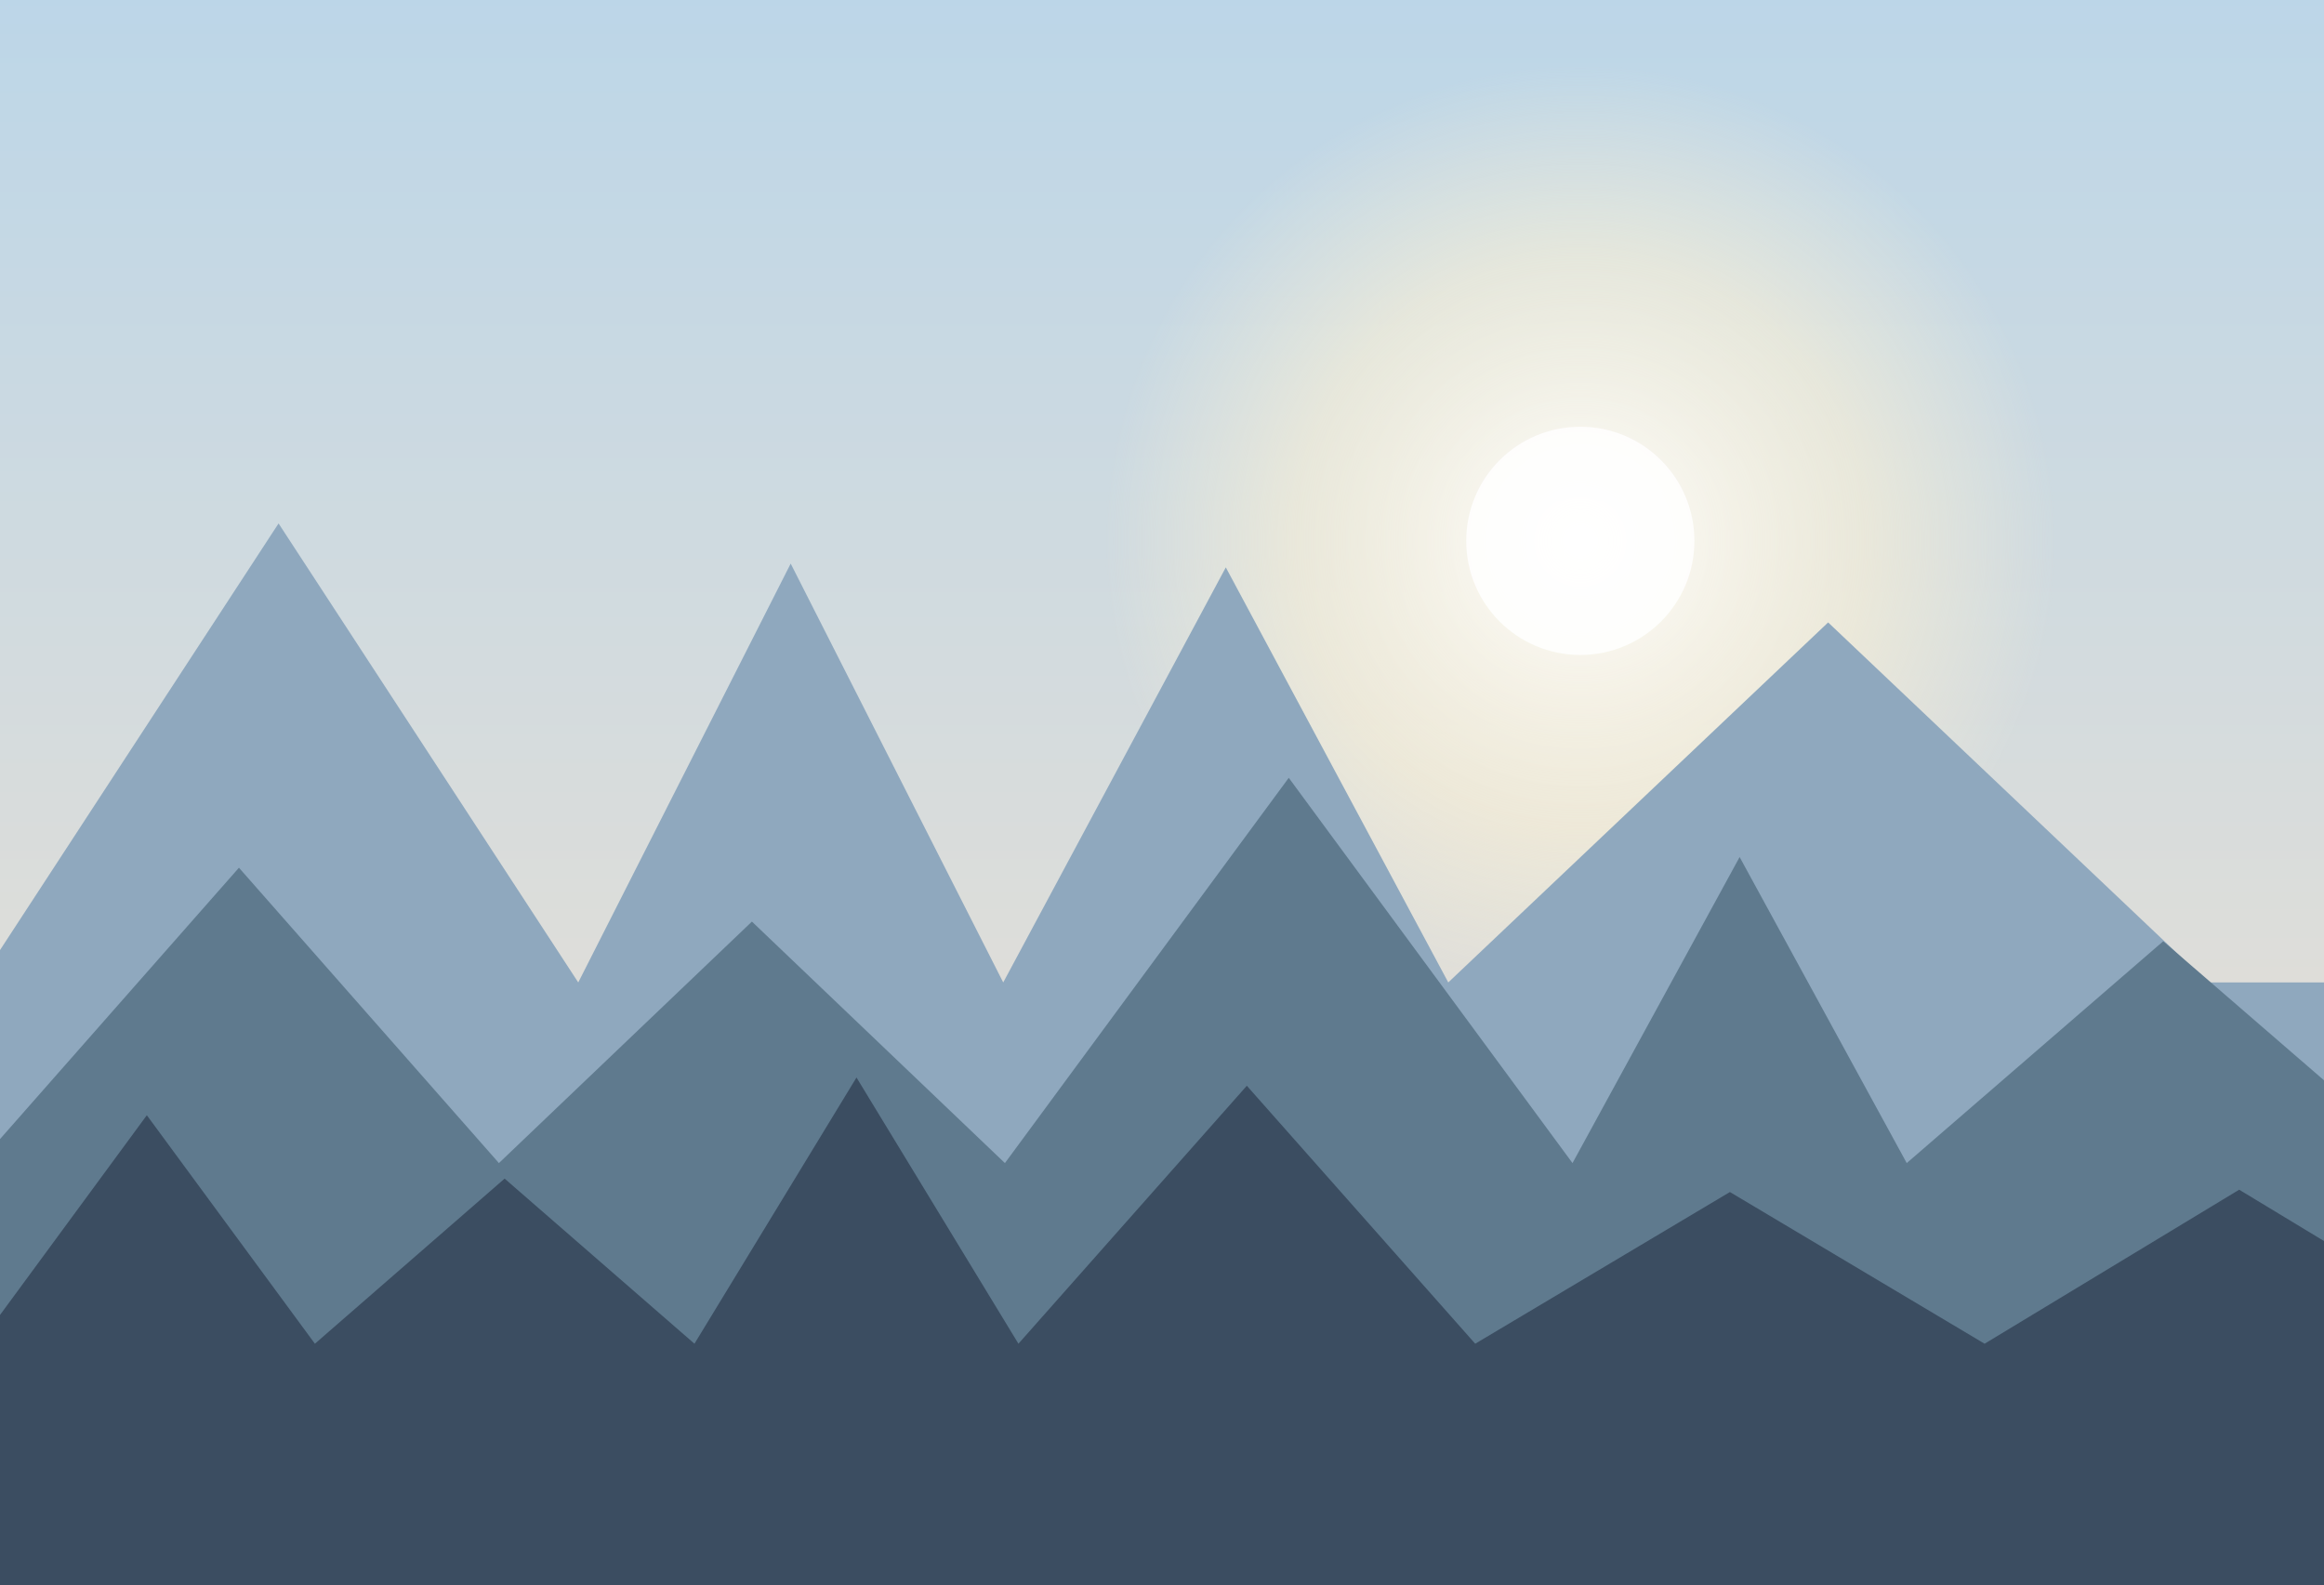
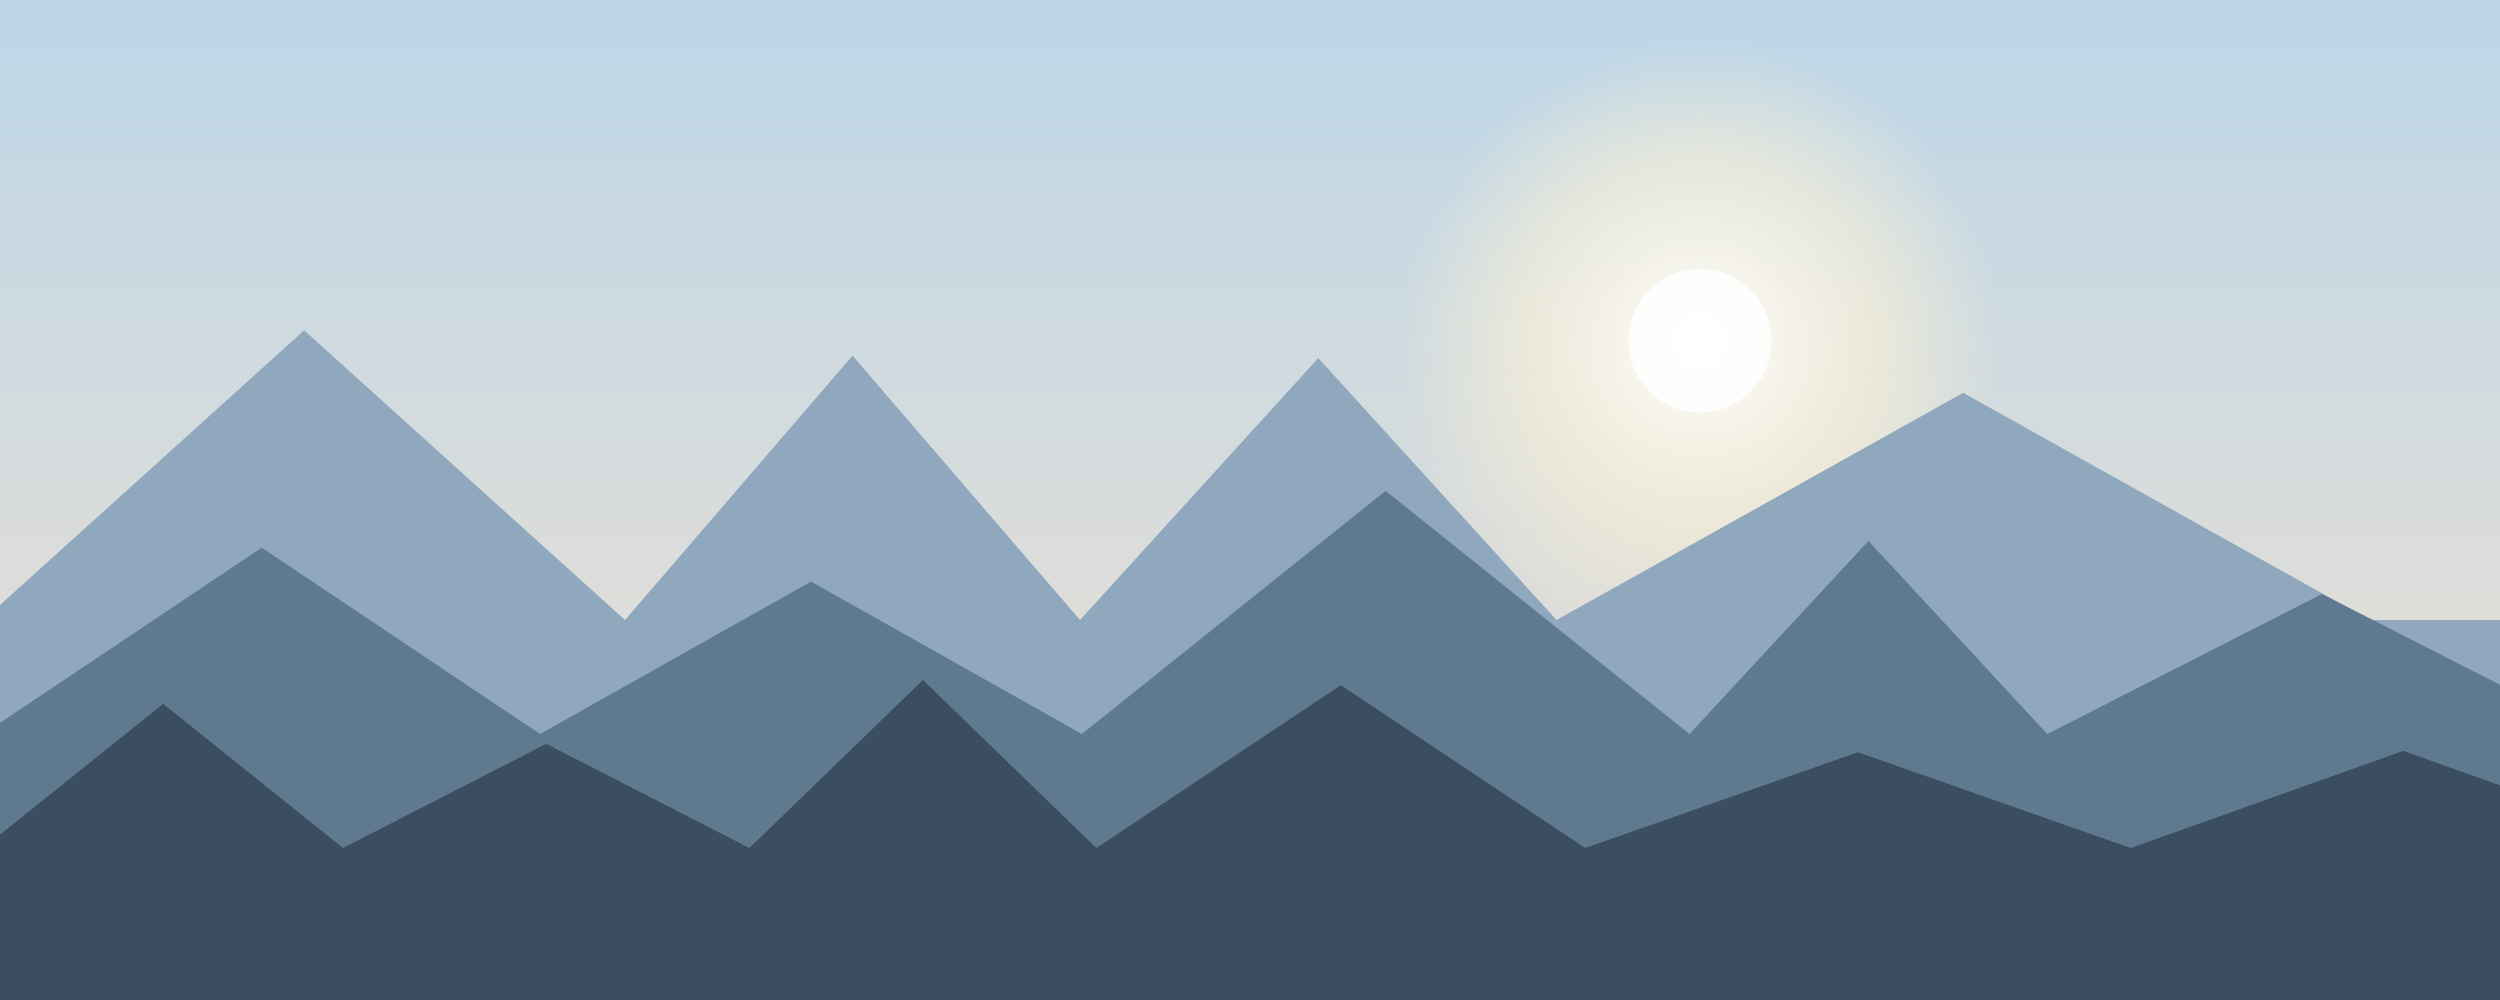
- <svg xmlns="http://www.w3.org/2000/svg" viewBox="0 0 2200 1500" width="2200" height="1500">
+ <svg xmlns="http://www.w3.org/2000/svg" viewBox="0 0 3000 1200" width="3000" height="1200">
  <defs>
    <linearGradient id="sky" x1="0" y1="0" x2="0" y2="1">
      <stop offset="0%" stop-color="#bcd6e8" />
      <stop offset="100%" stop-color="#f3e2d0" />
    </linearGradient>
    <radialGradient id="sun" cx="50%" cy="50%" r="50%">
      <stop offset="0%" stop-color="#ffffff" stop-opacity="1" />
      <stop offset="60%" stop-color="#fff3d6" stop-opacity="0.55" />
      <stop offset="100%" stop-color="#fff3d6" stop-opacity="0" />
    </radialGradient>
  </defs>
-   <rect width="2200" height="1500" fill="url(#sky)" />
-   <circle cx="1496" cy="512" r="450" fill="url(#sun)" />
-   <circle cx="1496" cy="512" r="108" fill="#ffffff" opacity="0.85" />
-   <path d="M -20 930.0 L 263.7 495.5 L 547.4 930.0 L 748.5 533.5 L 949.7 930.0 L 1160.4 537.1 L 1371.0 930.0 L 1730.6 589.2 L 2090.1 930.0 L 2220.0 930.0 L 2220.0 1520.0 L -20 1520.0 Z" fill="#8fa8be" />
-   <path d="M -20 1101.0 L 226.2 821.4 L 472.3 1101.0 L 711.8 872.4 L 951.3 1101.0 L 1220.0 736.3 L 1488.6 1101.0 L 1646.8 811.3 L 1805.0 1101.0 L 2047.8 891.0 L 2290.6 1101.0 L 2220.0 1101.0 L 2220.0 1520.0 L -20 1520.0 Z" fill="#5f7a8e" />
-   <path d="M -20 1272.0 L 139.0 1055.7 L 298.1 1272.0 L 477.7 1115.7 L 657.4 1272.0 L 810.8 1020.0 L 964.1 1272.0 L 1180.3 1027.8 L 1396.5 1272.0 L 1637.6 1128.4 L 1878.7 1272.0 L 2119.7 1126.2 L 2360.7 1272.0 L 2220.0 1272.0 L 2220.0 1520.0 L -20 1520.0 Z" fill="#3b4d61" />
+   <rect width="3000" height="1200" fill="url(#sky)" />
+   <circle cx="2040" cy="409" r="360" fill="url(#sun)" />
+   <circle cx="2040" cy="409" r="86" fill="#ffffff" opacity="0.85" />
+   <path d="M -20 744.0 L 365.0 396.4 L 750.0 744.0 L 1023.0 426.8 L 1296.0 744.0 L 1581.9 429.7 L 1867.8 744.0 L 2355.8 471.4 L 2843.7 744.0 L 3020.0 744.0 L 3020.0 1220.0 L -20 1220.0 Z" fill="#8fa8be" />
+   <path d="M -20 880.8 L 314.1 657.2 L 648.1 880.8 L 973.2 697.9 L 1298.2 880.8 L 1662.8 589.0 L 2027.4 880.8 L 2242.1 649.1 L 2456.7 880.8 L 2786.3 712.8 L 3115.8 880.8 L 3020.0 880.8 L 3020.0 1220.0 L -20 1220.0 Z" fill="#5f7a8e" />
+   <path d="M -20 1017.6 L 195.8 844.6 L 411.6 1017.6 L 655.5 892.6 L 899.3 1017.6 L 1107.5 816.0 L 1315.6 1017.6 L 1609.0 822.2 L 1902.3 1017.6 L 2229.5 902.7 L 2556.8 1017.6 L 2883.9 901.0 L 3211.0 1017.6 L 3020.0 1017.6 L 3020.0 1220.0 L -20 1220.0 Z" fill="#3b4d61" />
</svg>
